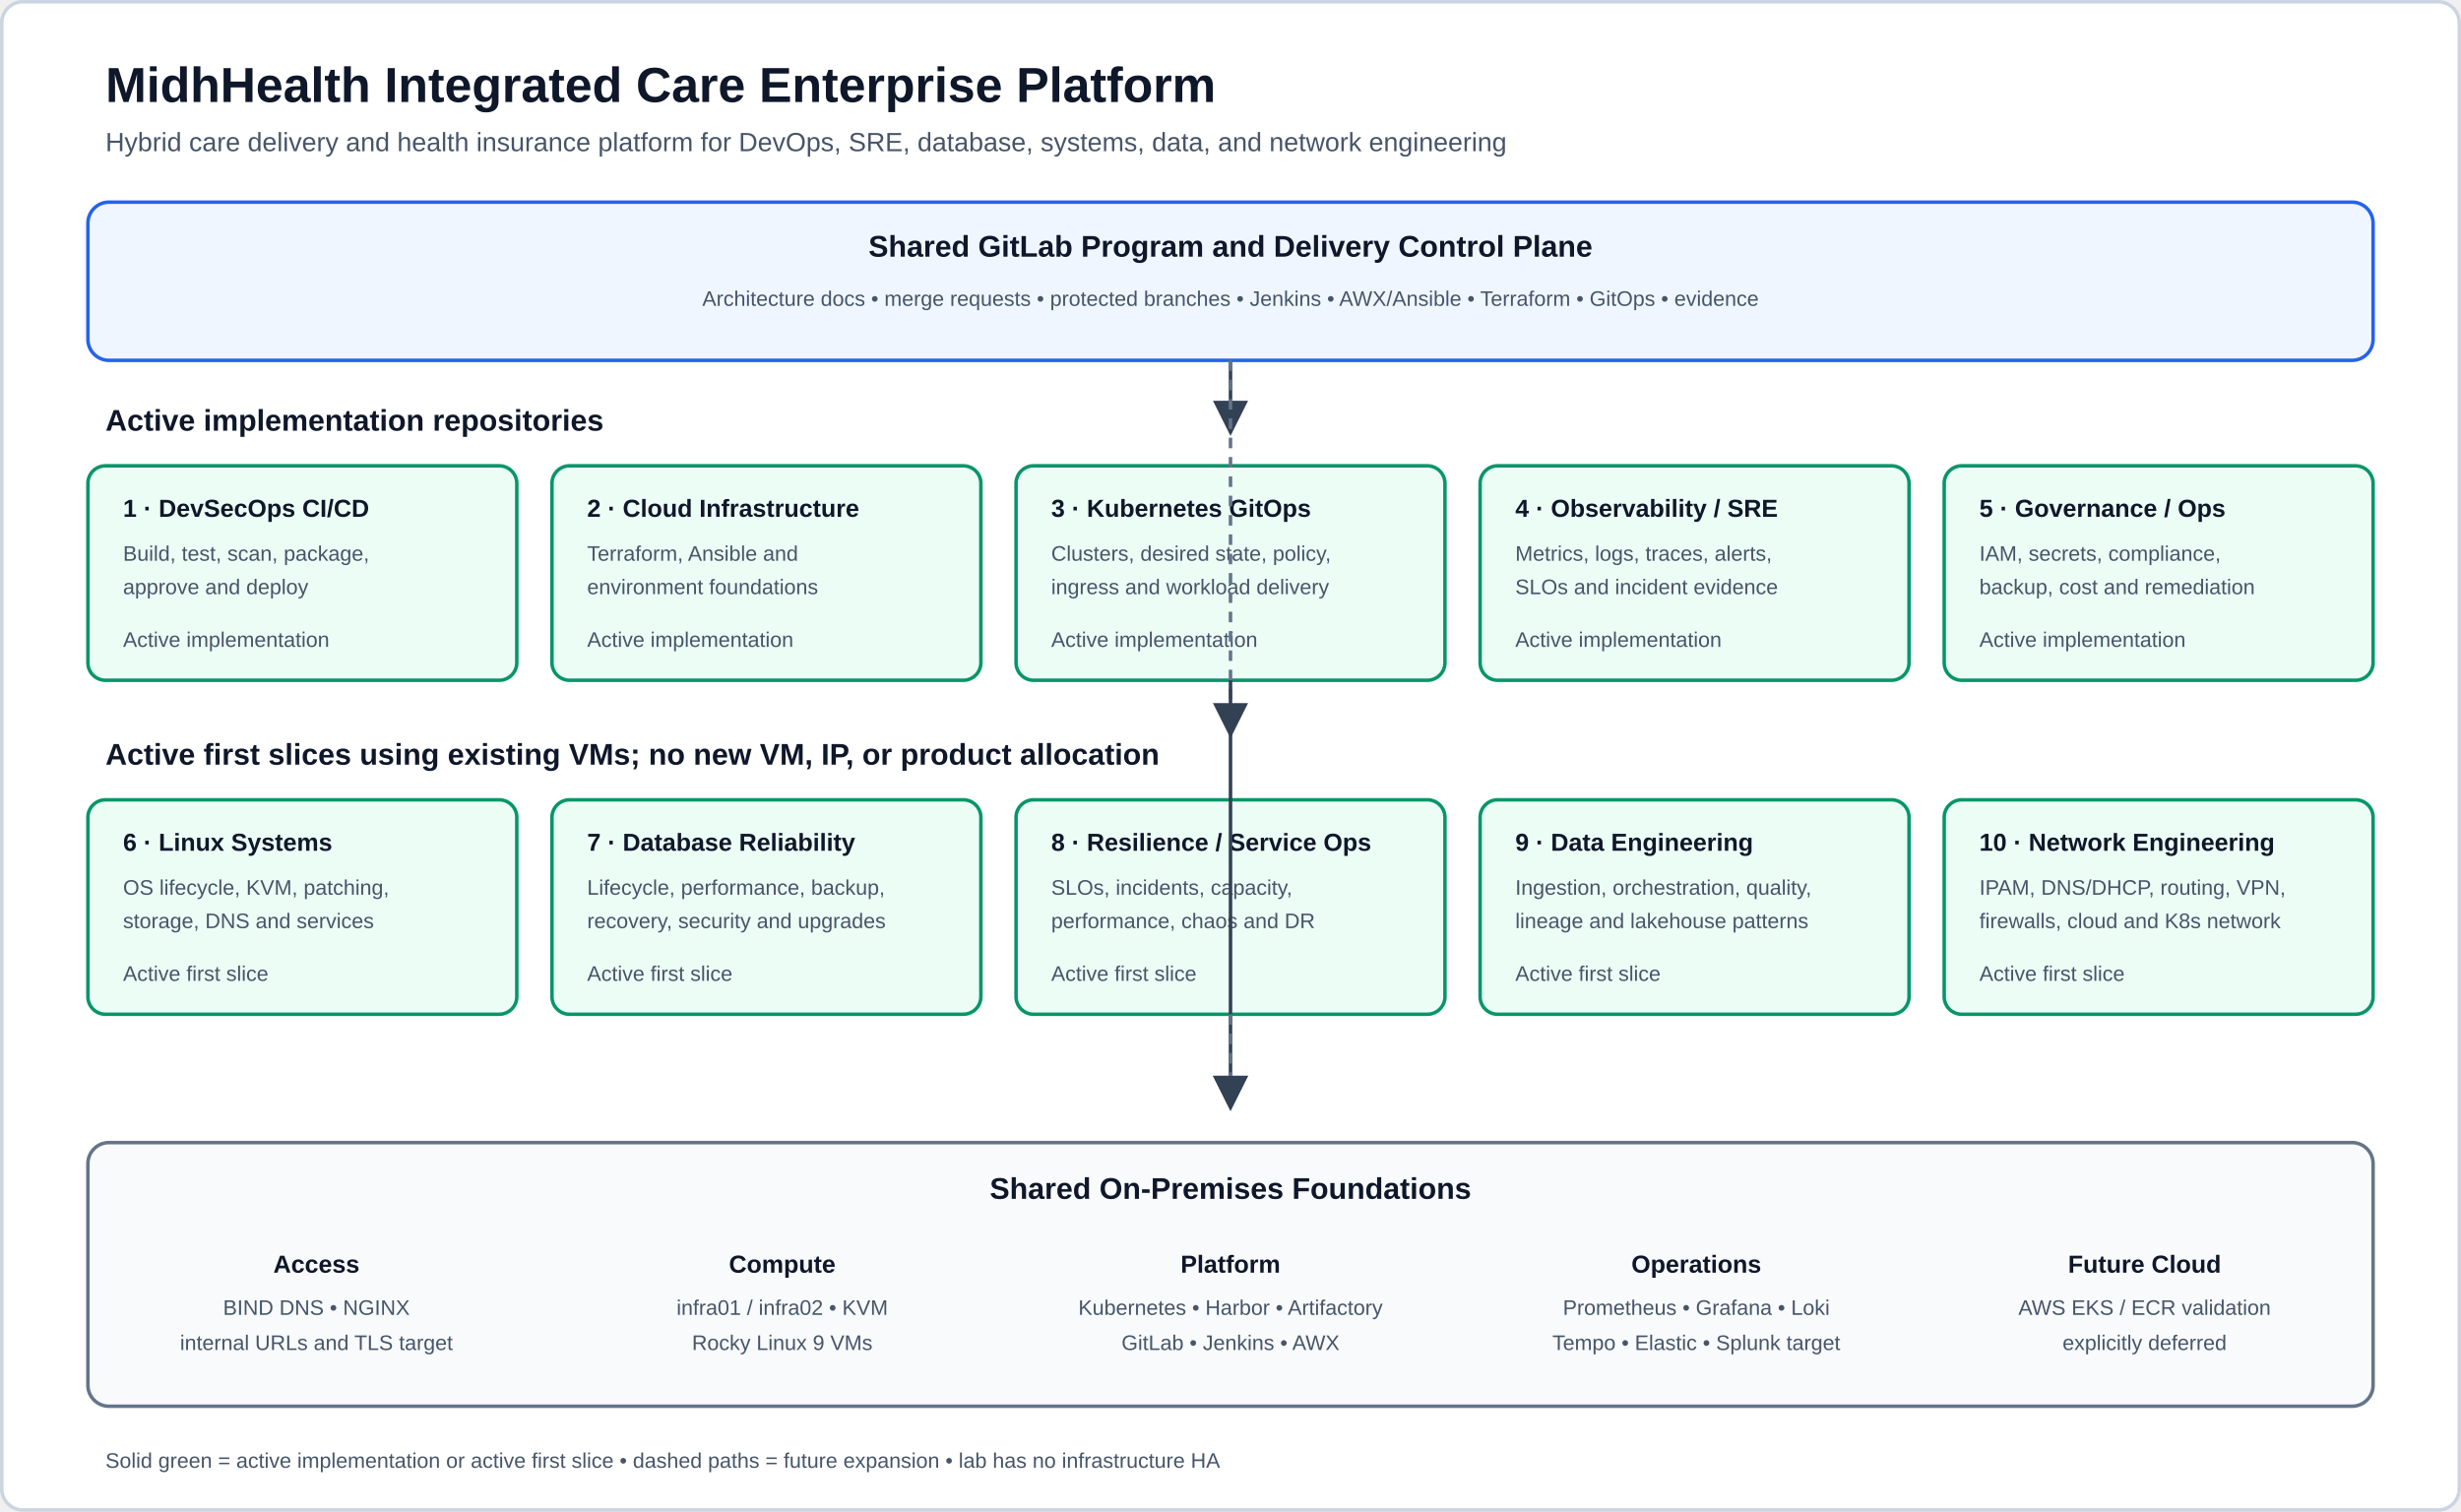
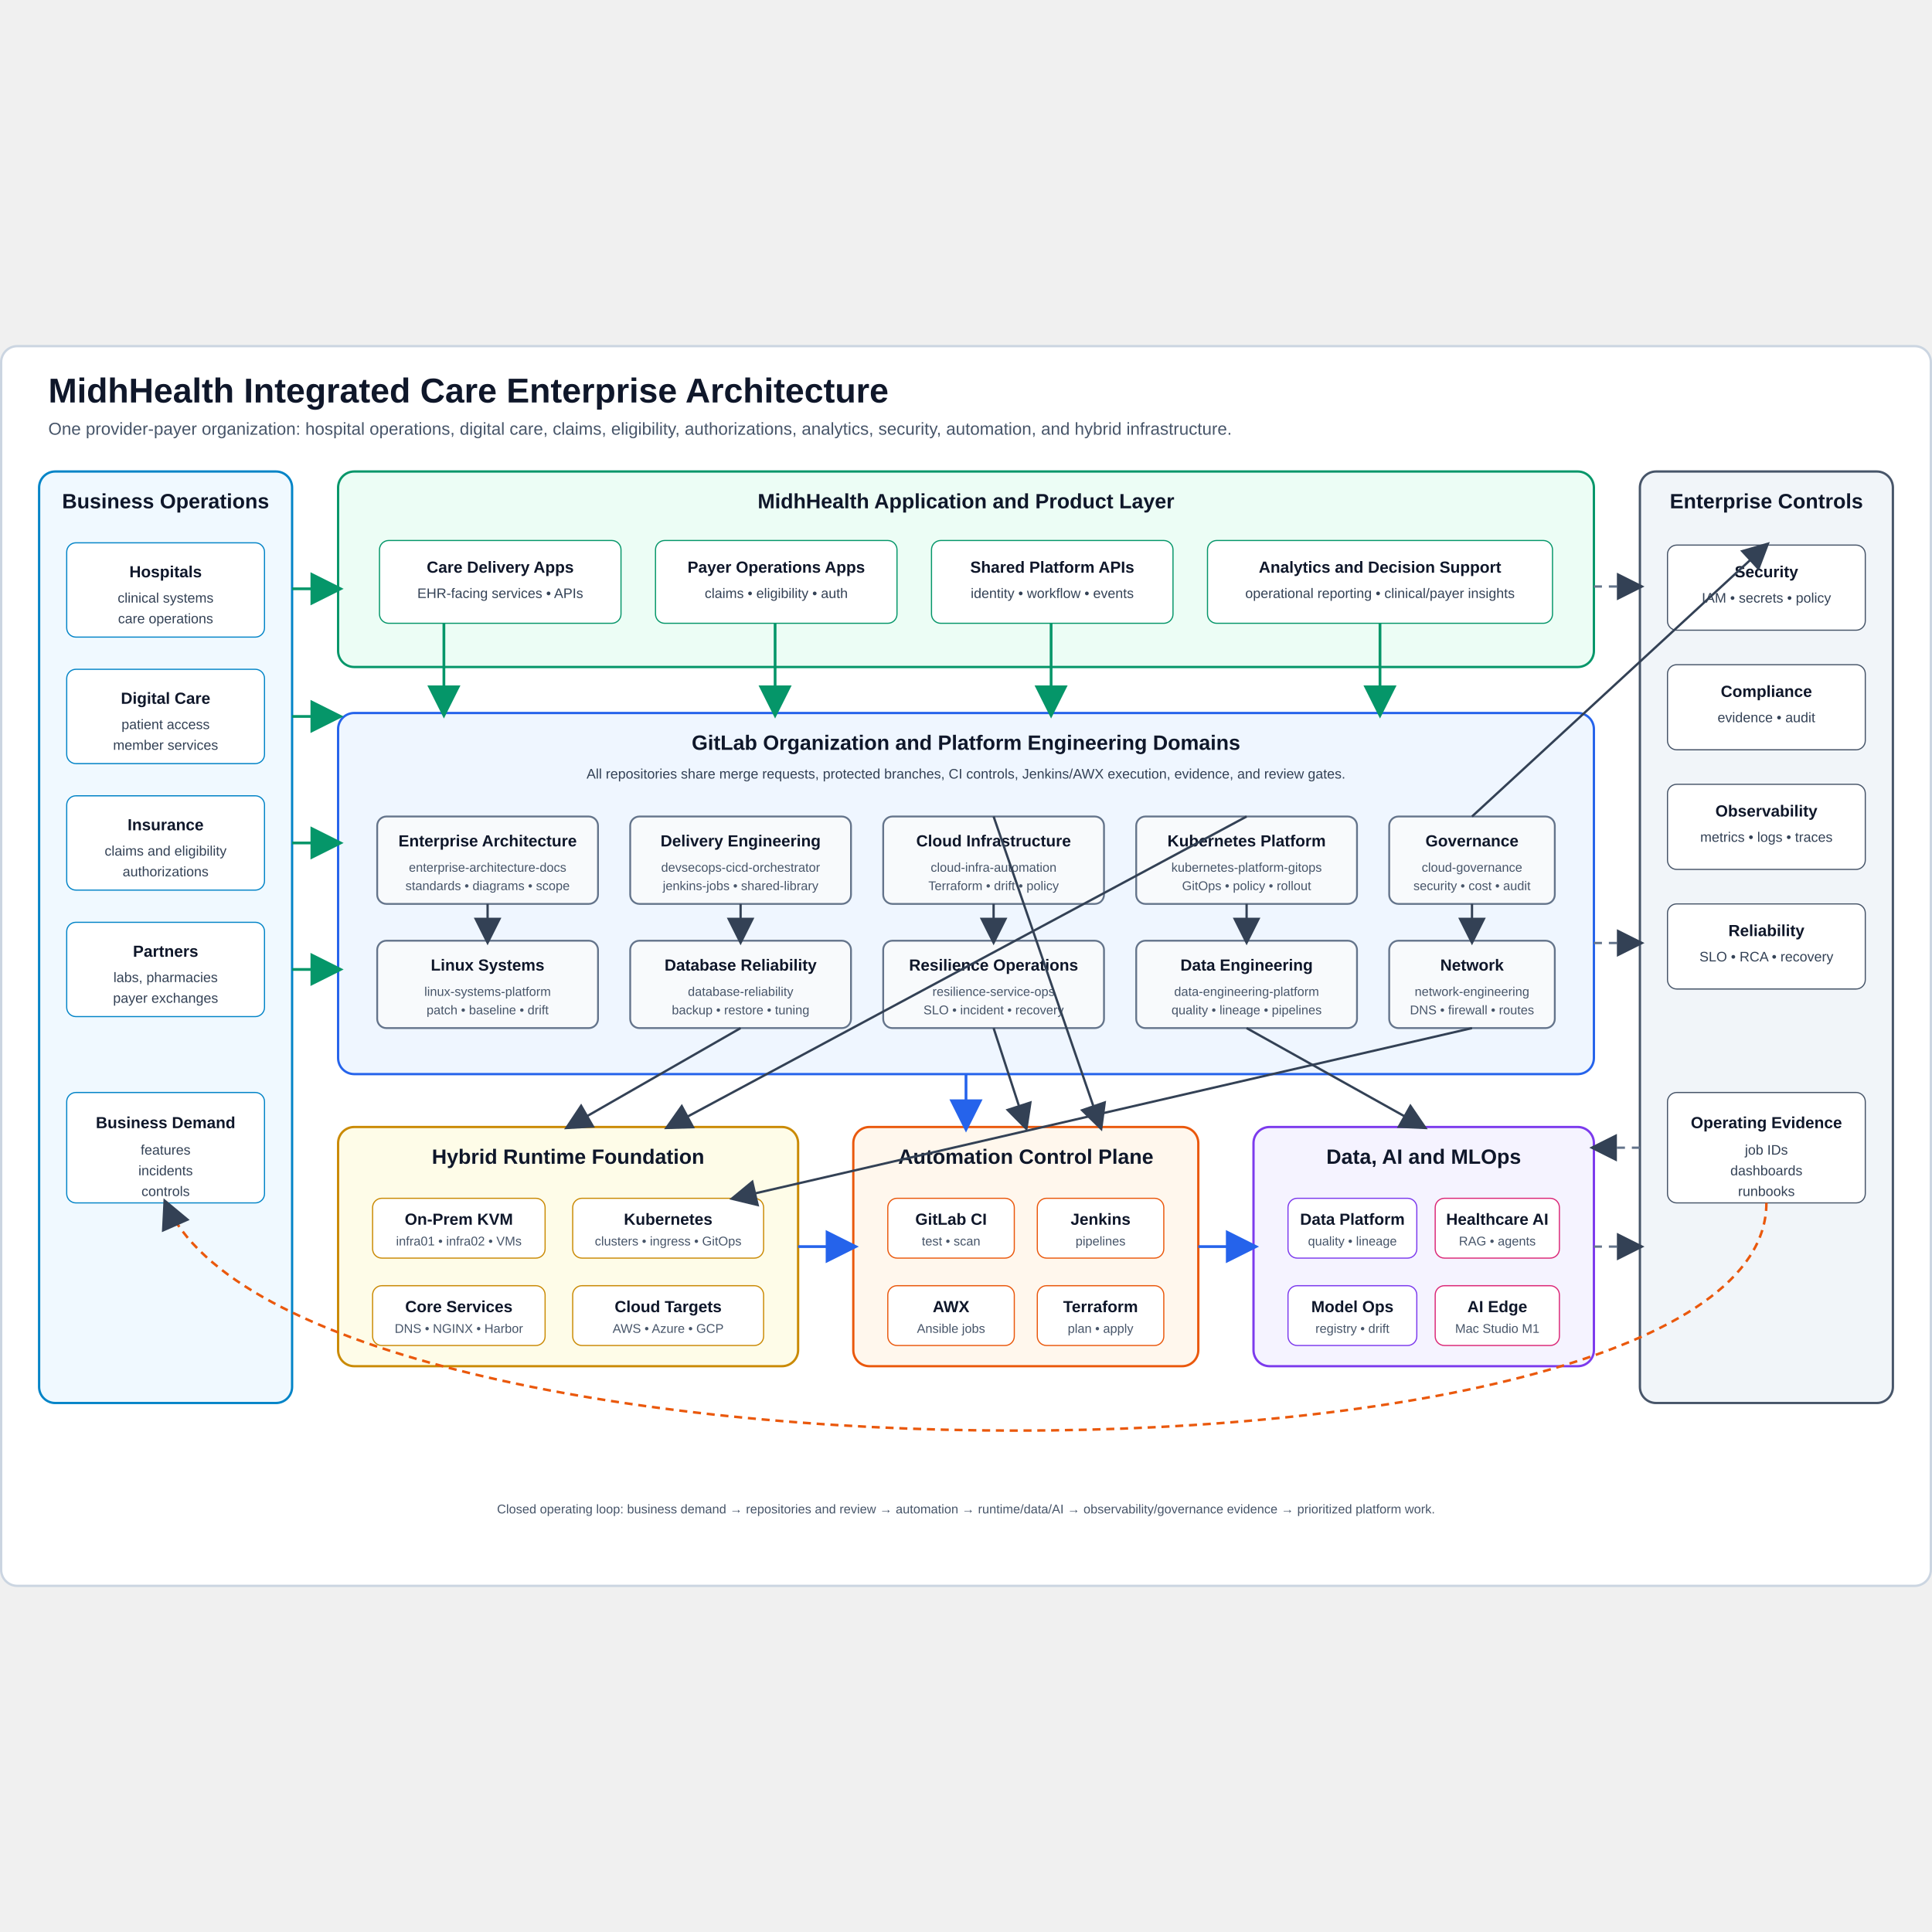
- <svg xmlns="http://www.w3.org/2000/svg" width="1400" height="860" viewBox="0 0 1400 860" role="img" aria-labelledby="title desc">
+ <svg xmlns="http://www.w3.org/2000/svg" width="1400" height="1400" viewBox="0 0 1680 1080" role="img" aria-labelledby="title desc">
  <defs>
-     <marker id="arrow" markerWidth="10" markerHeight="10" refX="9" refY="5" orient="auto">
-       <path d="M0 0L10 5L0 10Z" fill="#334155" />
+     <marker id="arrow" markerWidth="12" markerHeight="12" refX="10" refY="6" orient="auto">
+       <path d="M0 0L12 6L0 12Z" fill="#334155" />
+     </marker>
+     <marker id="arrowBlue" markerWidth="12" markerHeight="12" refX="10" refY="6" orient="auto">
+       <path d="M0 0L12 6L0 12Z" fill="#2563eb" />
+     </marker>
+     <marker id="arrowGreen" markerWidth="12" markerHeight="12" refX="10" refY="6" orient="auto">
+       <path d="M0 0L12 6L0 12Z" fill="#059669" />
    </marker>
    <style>
-       .title{font:700 28px Arial,sans-serif;fill:#0f172a}.subtitle{font:15px Arial,sans-serif;fill:#475569}
-       .head{font:700 17px Arial,sans-serif;fill:#0f172a}.label{font:700 14px Arial,sans-serif;fill:#0f172a}
-       .small{font:12px Arial,sans-serif;fill:#475569}.active{fill:#ecfdf5;stroke:#059669;stroke-width:2}
-       .planned{fill:#fffbeb;stroke:#d97706;stroke-width:2;stroke-dasharray:7 5}
-       .shared{fill:#eff6ff;stroke:#2563eb;stroke-width:2}.runtime{fill:#f8fafc;stroke:#64748b;stroke-width:2}
+       .canvas{fill:#ffffff;stroke:#cbd5e1;stroke-width:2}
+       .title{font:700 30px Arial,sans-serif;fill:#0f172a}
+       .subtitle{font:15px Arial,sans-serif;fill:#475569}
+       .zoneTitle{font:700 18px Arial,sans-serif;fill:#0f172a}
+       .boxTitle{font:700 14px Arial,sans-serif;fill:#0f172a}
+       .text{font:12px Arial,sans-serif;fill:#334155}
+       .tiny{font:11px Arial,sans-serif;fill:#475569}
+       .business{fill:#f0f9ff;stroke:#0284c7;stroke-width:2}
+       .apps{fill:#ecfdf5;stroke:#059669;stroke-width:2}
+       .repo{fill:#f8fafc;stroke:#64748b;stroke-width:1.6}
+       .control{fill:#eff6ff;stroke:#2563eb;stroke-width:2}
+       .runtime{fill:#fefce8;stroke:#ca8a04;stroke-width:2}
+       .ops{fill:#fff7ed;stroke:#ea580c;stroke-width:2}
+       .data{fill:#f5f3ff;stroke:#7c3aed;stroke-width:2}
+       .ai{fill:#fdf2f8;stroke:#db2777;stroke-width:2}
+       .govern{fill:#f1f5f9;stroke:#475569;stroke-width:2}
      .flow{fill:none;stroke:#334155;stroke-width:2;marker-end:url(#arrow)}
-       .dash{fill:none;stroke:#64748b;stroke-width:2;stroke-dasharray:6 5;marker-end:url(#arrow)}
+       .blueFlow{fill:none;stroke:#2563eb;stroke-width:2.4;marker-end:url(#arrowBlue)}
+       .greenFlow{fill:none;stroke:#059669;stroke-width:2.4;marker-end:url(#arrowGreen)}
+       .dash{fill:none;stroke:#64748b;stroke-width:2;stroke-dasharray:7 6;marker-end:url(#arrow)}
+       .loop{fill:none;stroke:#ea580c;stroke-width:2.2;stroke-dasharray:7 5;marker-end:url(#arrow)}
    </style>
  </defs>
-   <rect x="1" y="1" width="1398" height="858" rx="12" fill="#ffffff" stroke="#cbd5e1" stroke-width="2" />
-   <text x="60" y="58" class="title">MidhHealth Integrated Care Enterprise Platform</text>
-   <text x="60" y="86" class="subtitle">Hybrid care delivery and health insurance platform for DevOps, SRE, database, systems, data, and network engineering</text>
-   <rect x="50" y="115" width="1300" height="90" rx="12" class="shared" />
-   <text x="700" y="146" text-anchor="middle" class="head">Shared GitLab Program and Delivery Control Plane</text>
-   <text x="700" y="174" text-anchor="middle" class="small">Architecture docs • merge requests • protected branches • Jenkins • AWX/Ansible • Terraform • GitOps • evidence</text>
-   <text x="60" y="245" class="head">Active implementation repositories</text>
-   <rect x="50" y="265" width="244" height="122" rx="10" class="active" />
-   <text x="70" y="294" class="label">1 · DevSecOps CI/CD</text>
-   <text x="70" y="319" class="small">Build, test, scan, package,</text>
-   <text x="70" y="338" class="small">approve and deploy</text>
-   <text x="70" y="368" class="small">Active implementation</text>
-   <rect x="314" y="265" width="244" height="122" rx="10" class="active" />
-   <text x="334" y="294" class="label">2 · Cloud Infrastructure</text>
-   <text x="334" y="319" class="small">Terraform, Ansible and</text>
-   <text x="334" y="338" class="small">environment foundations</text>
-   <text x="334" y="368" class="small">Active implementation</text>
-   <rect x="578" y="265" width="244" height="122" rx="10" class="active" />
-   <text x="598" y="294" class="label">3 · Kubernetes GitOps</text>
-   <text x="598" y="319" class="small">Clusters, desired state, policy,</text>
-   <text x="598" y="338" class="small">ingress and workload delivery</text>
-   <text x="598" y="368" class="small">Active implementation</text>
-   <rect x="842" y="265" width="244" height="122" rx="10" class="active" />
-   <text x="862" y="294" class="label">4 · Observability / SRE</text>
-   <text x="862" y="319" class="small">Metrics, logs, traces, alerts,</text>
-   <text x="862" y="338" class="small">SLOs and incident evidence</text>
-   <text x="862" y="368" class="small">Active implementation</text>
-   <rect x="1106" y="265" width="244" height="122" rx="10" class="active" />
-   <text x="1126" y="294" class="label">5 · Governance / Ops</text>
-   <text x="1126" y="319" class="small">IAM, secrets, compliance,</text>
-   <text x="1126" y="338" class="small">backup, cost and remediation</text>
-   <text x="1126" y="368" class="small">Active implementation</text>
-   <text x="60" y="435" class="head">Active first slices using existing VMs; no new VM, IP, or product allocation</text>
-   <rect x="50" y="455" width="244" height="122" rx="10" class="active" />
-   <text x="70" y="484" class="label">6 · Linux Systems</text>
-   <text x="70" y="509" class="small">OS lifecycle, KVM, patching,</text>
-   <text x="70" y="528" class="small">storage, DNS and services</text>
-   <text x="70" y="558" class="small">Active first slice</text>
-   <rect x="314" y="455" width="244" height="122" rx="10" class="active" />
-   <text x="334" y="484" class="label">7 · Database Reliability</text>
-   <text x="334" y="509" class="small">Lifecycle, performance, backup,</text>
-   <text x="334" y="528" class="small">recovery, security and upgrades</text>
-   <text x="334" y="558" class="small">Active first slice</text>
-   <rect x="578" y="455" width="244" height="122" rx="10" class="active" />
-   <text x="598" y="484" class="label">8 · Resilience / Service Ops</text>
-   <text x="598" y="509" class="small">SLOs, incidents, capacity,</text>
-   <text x="598" y="528" class="small">performance, chaos and DR</text>
-   <text x="598" y="558" class="small">Active first slice</text>
-   <rect x="842" y="455" width="244" height="122" rx="10" class="active" />
-   <text x="862" y="484" class="label">9 · Data Engineering</text>
-   <text x="862" y="509" class="small">Ingestion, orchestration, quality,</text>
-   <text x="862" y="528" class="small">lineage and lakehouse patterns</text>
-   <text x="862" y="558" class="small">Active first slice</text>
-   <rect x="1106" y="455" width="244" height="122" rx="10" class="active" />
-   <text x="1126" y="484" class="label">10 · Network Engineering</text>
-   <text x="1126" y="509" class="small">IPAM, DNS/DHCP, routing, VPN,</text>
-   <text x="1126" y="528" class="small">firewalls, cloud and K8s network</text>
-   <text x="1126" y="558" class="small">Active first slice</text>
-   <path d="M700 205V246" class="flow" />
-   <path d="M700 205V418" class="dash" />
-   <rect x="50" y="650" width="1300" height="150" rx="12" class="runtime" />
-   <text x="700" y="682" text-anchor="middle" class="head">Shared On-Premises Foundations</text>
-   <text x="180" y="724" text-anchor="middle" class="label">Access</text>
-   <text x="180" y="748" text-anchor="middle" class="small">BIND DNS • NGINX</text>
-   <text x="180" y="768" text-anchor="middle" class="small">internal URLs and TLS target</text>
-   <text x="445" y="724" text-anchor="middle" class="label">Compute</text>
-   <text x="445" y="748" text-anchor="middle" class="small">infra01 / infra02 • KVM</text>
-   <text x="445" y="768" text-anchor="middle" class="small">Rocky Linux 9 VMs</text>
-   <text x="700" y="724" text-anchor="middle" class="label">Platform</text>
-   <text x="700" y="748" text-anchor="middle" class="small">Kubernetes • Harbor • Artifactory</text>
-   <text x="700" y="768" text-anchor="middle" class="small">GitLab • Jenkins • AWX</text>
-   <text x="965" y="724" text-anchor="middle" class="label">Operations</text>
-   <text x="965" y="748" text-anchor="middle" class="small">Prometheus • Grafana • Loki</text>
-   <text x="965" y="768" text-anchor="middle" class="small">Tempo • Elastic • Splunk target</text>
-   <text x="1220" y="724" text-anchor="middle" class="label">Future Cloud</text>
-   <text x="1220" y="748" text-anchor="middle" class="small">AWS EKS / ECR validation</text>
-   <text x="1220" y="768" text-anchor="middle" class="small">explicitly deferred</text>
-   <path d="M700 387V630" class="flow" />
-   <path d="M700 577V630" class="dash" />
-   <text x="60" y="835" class="small">Solid green = active implementation or active first slice • dashed paths = future expansion • lab has no infrastructure HA</text>
+   <rect x="1" y="1" width="1678" height="1078" rx="14" class="canvas" />
+   <text x="42" y="50" class="title">MidhHealth Integrated Care Enterprise Architecture</text>
+   <text x="42" y="78" class="subtitle">One provider-payer organization: hospital operations, digital care, claims, eligibility, authorizations, analytics, security, automation, and hybrid infrastructure.</text>
+   <rect x="34" y="110" width="220" height="810" rx="14" class="business" />
+   <text x="144" y="142" text-anchor="middle" class="zoneTitle">Business Operations</text>
+   <rect x="58" y="172" width="172" height="82" rx="8" fill="#ffffff" stroke="#0284c7" />
+   <text x="144" y="202" text-anchor="middle" class="boxTitle">Hospitals</text>
+   <text x="144" y="224" text-anchor="middle" class="text">clinical systems</text>
+   <text x="144" y="242" text-anchor="middle" class="text">care operations</text>
+   <rect x="58" y="282" width="172" height="82" rx="8" fill="#ffffff" stroke="#0284c7" />
+   <text x="144" y="312" text-anchor="middle" class="boxTitle">Digital Care</text>
+   <text x="144" y="334" text-anchor="middle" class="text">patient access</text>
+   <text x="144" y="352" text-anchor="middle" class="text">member services</text>
+   <rect x="58" y="392" width="172" height="82" rx="8" fill="#ffffff" stroke="#0284c7" />
+   <text x="144" y="422" text-anchor="middle" class="boxTitle">Insurance</text>
+   <text x="144" y="444" text-anchor="middle" class="text">claims and eligibility</text>
+   <text x="144" y="462" text-anchor="middle" class="text">authorizations</text>
+   <rect x="58" y="502" width="172" height="82" rx="8" fill="#ffffff" stroke="#0284c7" />
+   <text x="144" y="532" text-anchor="middle" class="boxTitle">Partners</text>
+   <text x="144" y="554" text-anchor="middle" class="text">labs, pharmacies</text>
+   <text x="144" y="572" text-anchor="middle" class="text">payer exchanges</text>
+   <rect x="58" y="650" width="172" height="96" rx="8" fill="#ffffff" stroke="#0284c7" />
+   <text x="144" y="681" text-anchor="middle" class="boxTitle">Business Demand</text>
+   <text x="144" y="704" text-anchor="middle" class="text">features</text>
+   <text x="144" y="722" text-anchor="middle" class="text">incidents</text>
+   <text x="144" y="740" text-anchor="middle" class="text">controls</text>
+   <rect x="294" y="110" width="1092" height="170" rx="14" class="apps" />
+   <text x="840" y="142" text-anchor="middle" class="zoneTitle">MidhHealth Application and Product Layer</text>
+   <rect x="330" y="170" width="210" height="72" rx="8" fill="#ffffff" stroke="#059669" />
+   <text x="435" y="198" text-anchor="middle" class="boxTitle">Care Delivery Apps</text>
+   <text x="435" y="220" text-anchor="middle" class="text">EHR-facing services • APIs</text>
+   <rect x="570" y="170" width="210" height="72" rx="8" fill="#ffffff" stroke="#059669" />
+   <text x="675" y="198" text-anchor="middle" class="boxTitle">Payer Operations Apps</text>
+   <text x="675" y="220" text-anchor="middle" class="text">claims • eligibility • auth</text>
+   <rect x="810" y="170" width="210" height="72" rx="8" fill="#ffffff" stroke="#059669" />
+   <text x="915" y="198" text-anchor="middle" class="boxTitle">Shared Platform APIs</text>
+   <text x="915" y="220" text-anchor="middle" class="text">identity • workflow • events</text>
+   <rect x="1050" y="170" width="300" height="72" rx="8" fill="#ffffff" stroke="#059669" />
+   <text x="1200" y="198" text-anchor="middle" class="boxTitle">Analytics and Decision Support</text>
+   <text x="1200" y="220" text-anchor="middle" class="text">operational reporting • clinical/payer insights</text>
+   <rect x="294" y="320" width="1092" height="314" rx="14" class="control" />
+   <text x="840" y="352" text-anchor="middle" class="zoneTitle">GitLab Organization and Platform Engineering Domains</text>
+   <text x="840" y="377" text-anchor="middle" class="text">All repositories share merge requests, protected branches, CI controls, Jenkins/AWX execution, evidence, and review gates.</text>
+   <rect x="328" y="410" width="192" height="76" rx="8" class="repo" />
+   <text x="424" y="436" text-anchor="middle" class="boxTitle">Enterprise Architecture</text>
+   <text x="424" y="458" text-anchor="middle" class="tiny">enterprise-architecture-docs</text>
+   <text x="424" y="474" text-anchor="middle" class="tiny">standards • diagrams • scope</text>
+   <rect x="548" y="410" width="192" height="76" rx="8" class="repo" />
+   <text x="644" y="436" text-anchor="middle" class="boxTitle">Delivery Engineering</text>
+   <text x="644" y="458" text-anchor="middle" class="tiny">devsecops-cicd-orchestrator</text>
+   <text x="644" y="474" text-anchor="middle" class="tiny">jenkins-jobs • shared-library</text>
+   <rect x="768" y="410" width="192" height="76" rx="8" class="repo" />
+   <text x="864" y="436" text-anchor="middle" class="boxTitle">Cloud Infrastructure</text>
+   <text x="864" y="458" text-anchor="middle" class="tiny">cloud-infra-automation</text>
+   <text x="864" y="474" text-anchor="middle" class="tiny">Terraform • drift • policy</text>
+   <rect x="988" y="410" width="192" height="76" rx="8" class="repo" />
+   <text x="1084" y="436" text-anchor="middle" class="boxTitle">Kubernetes Platform</text>
+   <text x="1084" y="458" text-anchor="middle" class="tiny">kubernetes-platform-gitops</text>
+   <text x="1084" y="474" text-anchor="middle" class="tiny">GitOps • policy • rollout</text>
+   <rect x="1208" y="410" width="144" height="76" rx="8" class="repo" />
+   <text x="1280" y="436" text-anchor="middle" class="boxTitle">Governance</text>
+   <text x="1280" y="458" text-anchor="middle" class="tiny">cloud-governance</text>
+   <text x="1280" y="474" text-anchor="middle" class="tiny">security • cost • audit</text>
+   <rect x="328" y="518" width="192" height="76" rx="8" class="repo" />
+   <text x="424" y="544" text-anchor="middle" class="boxTitle">Linux Systems</text>
+   <text x="424" y="566" text-anchor="middle" class="tiny">linux-systems-platform</text>
+   <text x="424" y="582" text-anchor="middle" class="tiny">patch • baseline • drift</text>
+   <rect x="548" y="518" width="192" height="76" rx="8" class="repo" />
+   <text x="644" y="544" text-anchor="middle" class="boxTitle">Database Reliability</text>
+   <text x="644" y="566" text-anchor="middle" class="tiny">database-reliability</text>
+   <text x="644" y="582" text-anchor="middle" class="tiny">backup • restore • tuning</text>
+   <rect x="768" y="518" width="192" height="76" rx="8" class="repo" />
+   <text x="864" y="544" text-anchor="middle" class="boxTitle">Resilience Operations</text>
+   <text x="864" y="566" text-anchor="middle" class="tiny">resilience-service-ops</text>
+   <text x="864" y="582" text-anchor="middle" class="tiny">SLO • incident • recovery</text>
+   <rect x="988" y="518" width="192" height="76" rx="8" class="repo" />
+   <text x="1084" y="544" text-anchor="middle" class="boxTitle">Data Engineering</text>
+   <text x="1084" y="566" text-anchor="middle" class="tiny">data-engineering-platform</text>
+   <text x="1084" y="582" text-anchor="middle" class="tiny">quality • lineage • pipelines</text>
+   <rect x="1208" y="518" width="144" height="76" rx="8" class="repo" />
+   <text x="1280" y="544" text-anchor="middle" class="boxTitle">Network</text>
+   <text x="1280" y="566" text-anchor="middle" class="tiny">network-engineering</text>
+   <text x="1280" y="582" text-anchor="middle" class="tiny">DNS • firewall • routes</text>
+   <rect x="294" y="680" width="400" height="208" rx="14" class="runtime" />
+   <text x="494" y="712" text-anchor="middle" class="zoneTitle">Hybrid Runtime Foundation</text>
+   <rect x="324" y="742" width="150" height="52" rx="8" fill="#ffffff" stroke="#ca8a04" />
+   <text x="399" y="765" text-anchor="middle" class="boxTitle">On-Prem KVM</text>
+   <text x="399" y="783" text-anchor="middle" class="tiny">infra01 • infra02 • VMs</text>
+   <rect x="498" y="742" width="166" height="52" rx="8" fill="#ffffff" stroke="#ca8a04" />
+   <text x="581" y="765" text-anchor="middle" class="boxTitle">Kubernetes</text>
+   <text x="581" y="783" text-anchor="middle" class="tiny">clusters • ingress • GitOps</text>
+   <rect x="324" y="818" width="150" height="52" rx="8" fill="#ffffff" stroke="#ca8a04" />
+   <text x="399" y="841" text-anchor="middle" class="boxTitle">Core Services</text>
+   <text x="399" y="859" text-anchor="middle" class="tiny">DNS • NGINX • Harbor</text>
+   <rect x="498" y="818" width="166" height="52" rx="8" fill="#ffffff" stroke="#ca8a04" />
+   <text x="581" y="841" text-anchor="middle" class="boxTitle">Cloud Targets</text>
+   <text x="581" y="859" text-anchor="middle" class="tiny">AWS • Azure • GCP</text>
+   <rect x="742" y="680" width="300" height="208" rx="14" class="ops" />
+   <text x="892" y="712" text-anchor="middle" class="zoneTitle">Automation Control Plane</text>
+   <rect x="772" y="742" width="110" height="52" rx="8" fill="#ffffff" stroke="#ea580c" />
+   <text x="827" y="765" text-anchor="middle" class="boxTitle">GitLab CI</text>
+   <text x="827" y="783" text-anchor="middle" class="tiny">test • scan</text>
+   <rect x="902" y="742" width="110" height="52" rx="8" fill="#ffffff" stroke="#ea580c" />
+   <text x="957" y="765" text-anchor="middle" class="boxTitle">Jenkins</text>
+   <text x="957" y="783" text-anchor="middle" class="tiny">pipelines</text>
+   <rect x="772" y="818" width="110" height="52" rx="8" fill="#ffffff" stroke="#ea580c" />
+   <text x="827" y="841" text-anchor="middle" class="boxTitle">AWX</text>
+   <text x="827" y="859" text-anchor="middle" class="tiny">Ansible jobs</text>
+   <rect x="902" y="818" width="110" height="52" rx="8" fill="#ffffff" stroke="#ea580c" />
+   <text x="957" y="841" text-anchor="middle" class="boxTitle">Terraform</text>
+   <text x="957" y="859" text-anchor="middle" class="tiny">plan • apply</text>
+   <rect x="1090" y="680" width="296" height="208" rx="14" class="data" />
+   <text x="1238" y="712" text-anchor="middle" class="zoneTitle">Data, AI and MLOps</text>
+   <rect x="1120" y="742" width="112" height="52" rx="8" fill="#ffffff" stroke="#7c3aed" />
+   <text x="1176" y="765" text-anchor="middle" class="boxTitle">Data Platform</text>
+   <text x="1176" y="783" text-anchor="middle" class="tiny">quality • lineage</text>
+   <rect x="1248" y="742" width="108" height="52" rx="8" fill="#ffffff" stroke="#db2777" />
+   <text x="1302" y="765" text-anchor="middle" class="boxTitle">Healthcare AI</text>
+   <text x="1302" y="783" text-anchor="middle" class="tiny">RAG • agents</text>
+   <rect x="1120" y="818" width="112" height="52" rx="8" fill="#ffffff" stroke="#7c3aed" />
+   <text x="1176" y="841" text-anchor="middle" class="boxTitle">Model Ops</text>
+   <text x="1176" y="859" text-anchor="middle" class="tiny">registry • drift</text>
+   <rect x="1248" y="818" width="108" height="52" rx="8" fill="#ffffff" stroke="#db2777" />
+   <text x="1302" y="841" text-anchor="middle" class="boxTitle">AI Edge</text>
+   <text x="1302" y="859" text-anchor="middle" class="tiny">Mac Studio M1</text>
+   <rect x="1426" y="110" width="220" height="810" rx="14" class="govern" />
+   <text x="1536" y="142" text-anchor="middle" class="zoneTitle">Enterprise Controls</text>
+   <rect x="1450" y="174" width="172" height="74" rx="8" fill="#ffffff" stroke="#475569" />
+   <text x="1536" y="202" text-anchor="middle" class="boxTitle">Security</text>
+   <text x="1536" y="224" text-anchor="middle" class="text">IAM • secrets • policy</text>
+   <rect x="1450" y="278" width="172" height="74" rx="8" fill="#ffffff" stroke="#475569" />
+   <text x="1536" y="306" text-anchor="middle" class="boxTitle">Compliance</text>
+   <text x="1536" y="328" text-anchor="middle" class="text">evidence • audit</text>
+   <rect x="1450" y="382" width="172" height="74" rx="8" fill="#ffffff" stroke="#475569" />
+   <text x="1536" y="410" text-anchor="middle" class="boxTitle">Observability</text>
+   <text x="1536" y="432" text-anchor="middle" class="text">metrics • logs • traces</text>
+   <rect x="1450" y="486" width="172" height="74" rx="8" fill="#ffffff" stroke="#475569" />
+   <text x="1536" y="514" text-anchor="middle" class="boxTitle">Reliability</text>
+   <text x="1536" y="536" text-anchor="middle" class="text">SLO • RCA • recovery</text>
+   <rect x="1450" y="650" width="172" height="96" rx="8" fill="#ffffff" stroke="#475569" />
+   <text x="1536" y="681" text-anchor="middle" class="boxTitle">Operating Evidence</text>
+   <text x="1536" y="704" text-anchor="middle" class="text">job IDs</text>
+   <text x="1536" y="722" text-anchor="middle" class="text">dashboards</text>
+   <text x="1536" y="740" text-anchor="middle" class="text">runbooks</text>
+   <path d="M254 212H294" class="greenFlow" />
+   <path d="M254 323H294" class="greenFlow" />
+   <path d="M254 433H294" class="greenFlow" />
+   <path d="M254 543H294" class="greenFlow" />
+   <path d="M386 242V320" class="greenFlow" />
+   <path d="M674 242V320" class="greenFlow" />
+   <path d="M914 242V320" class="greenFlow" />
+   <path d="M1200 242V320" class="greenFlow" />
+   <path d="M424 486V518" class="flow" />
+   <path d="M644 486V518" class="flow" />
+   <path d="M864 486V518" class="flow" />
+   <path d="M1084 486V518" class="flow" />
+   <path d="M1280 486V518" class="flow" />
+   <path d="M840 634V680" class="blueFlow" />
+   <path d="M644 594L494 680" class="flow" />
+   <path d="M864 594L892 680" class="flow" />
+   <path d="M1084 594L1238 680" class="flow" />
+   <path d="M1280 594L638 742" class="flow" />
+   <path d="M864 410L957 680" class="flow" />
+   <path d="M1084 410L581 680" class="flow" />
+   <path d="M1280 410L1536 174" class="flow" />
+   <path d="M694 784H742" class="blueFlow" />
+   <path d="M1042 784H1090" class="blueFlow" />
+   <path d="M1386 784H1426" class="dash" />
+   <path d="M1386 520H1426" class="dash" />
+   <path d="M1386 210H1426" class="dash" />
+   <path d="M1426 698H1386" class="dash" />
+   <path d="M1536 746C1536 1010 260 1010 144 746" class="loop" />
+   <text x="840" y="1016" text-anchor="middle" class="tiny">Closed operating loop: business demand → repositories and review → automation → runtime/data/AI → observability/governance evidence → prioritized platform work.</text>
</svg>
